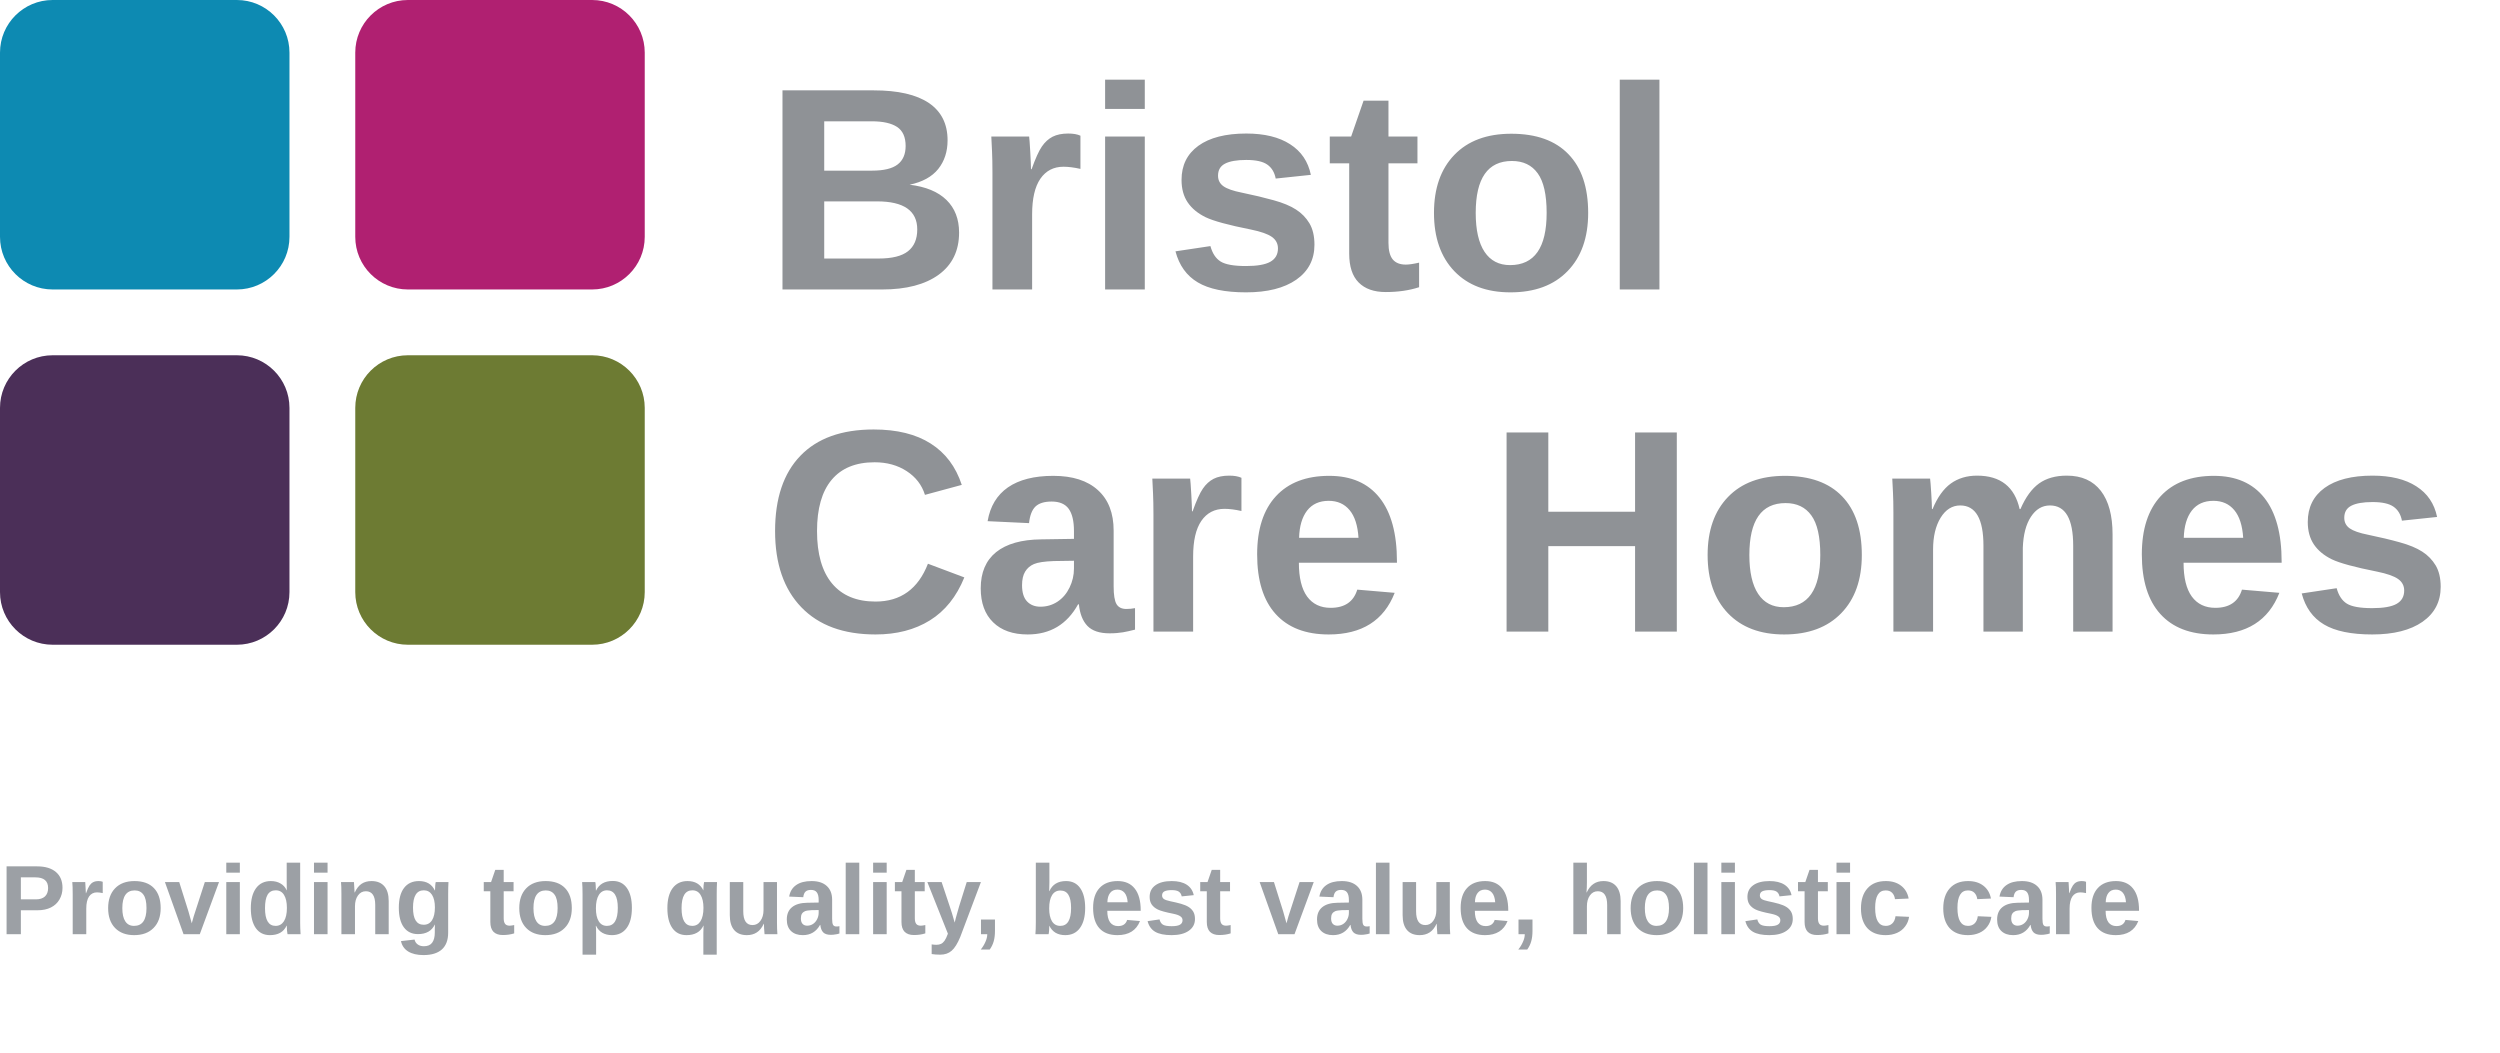
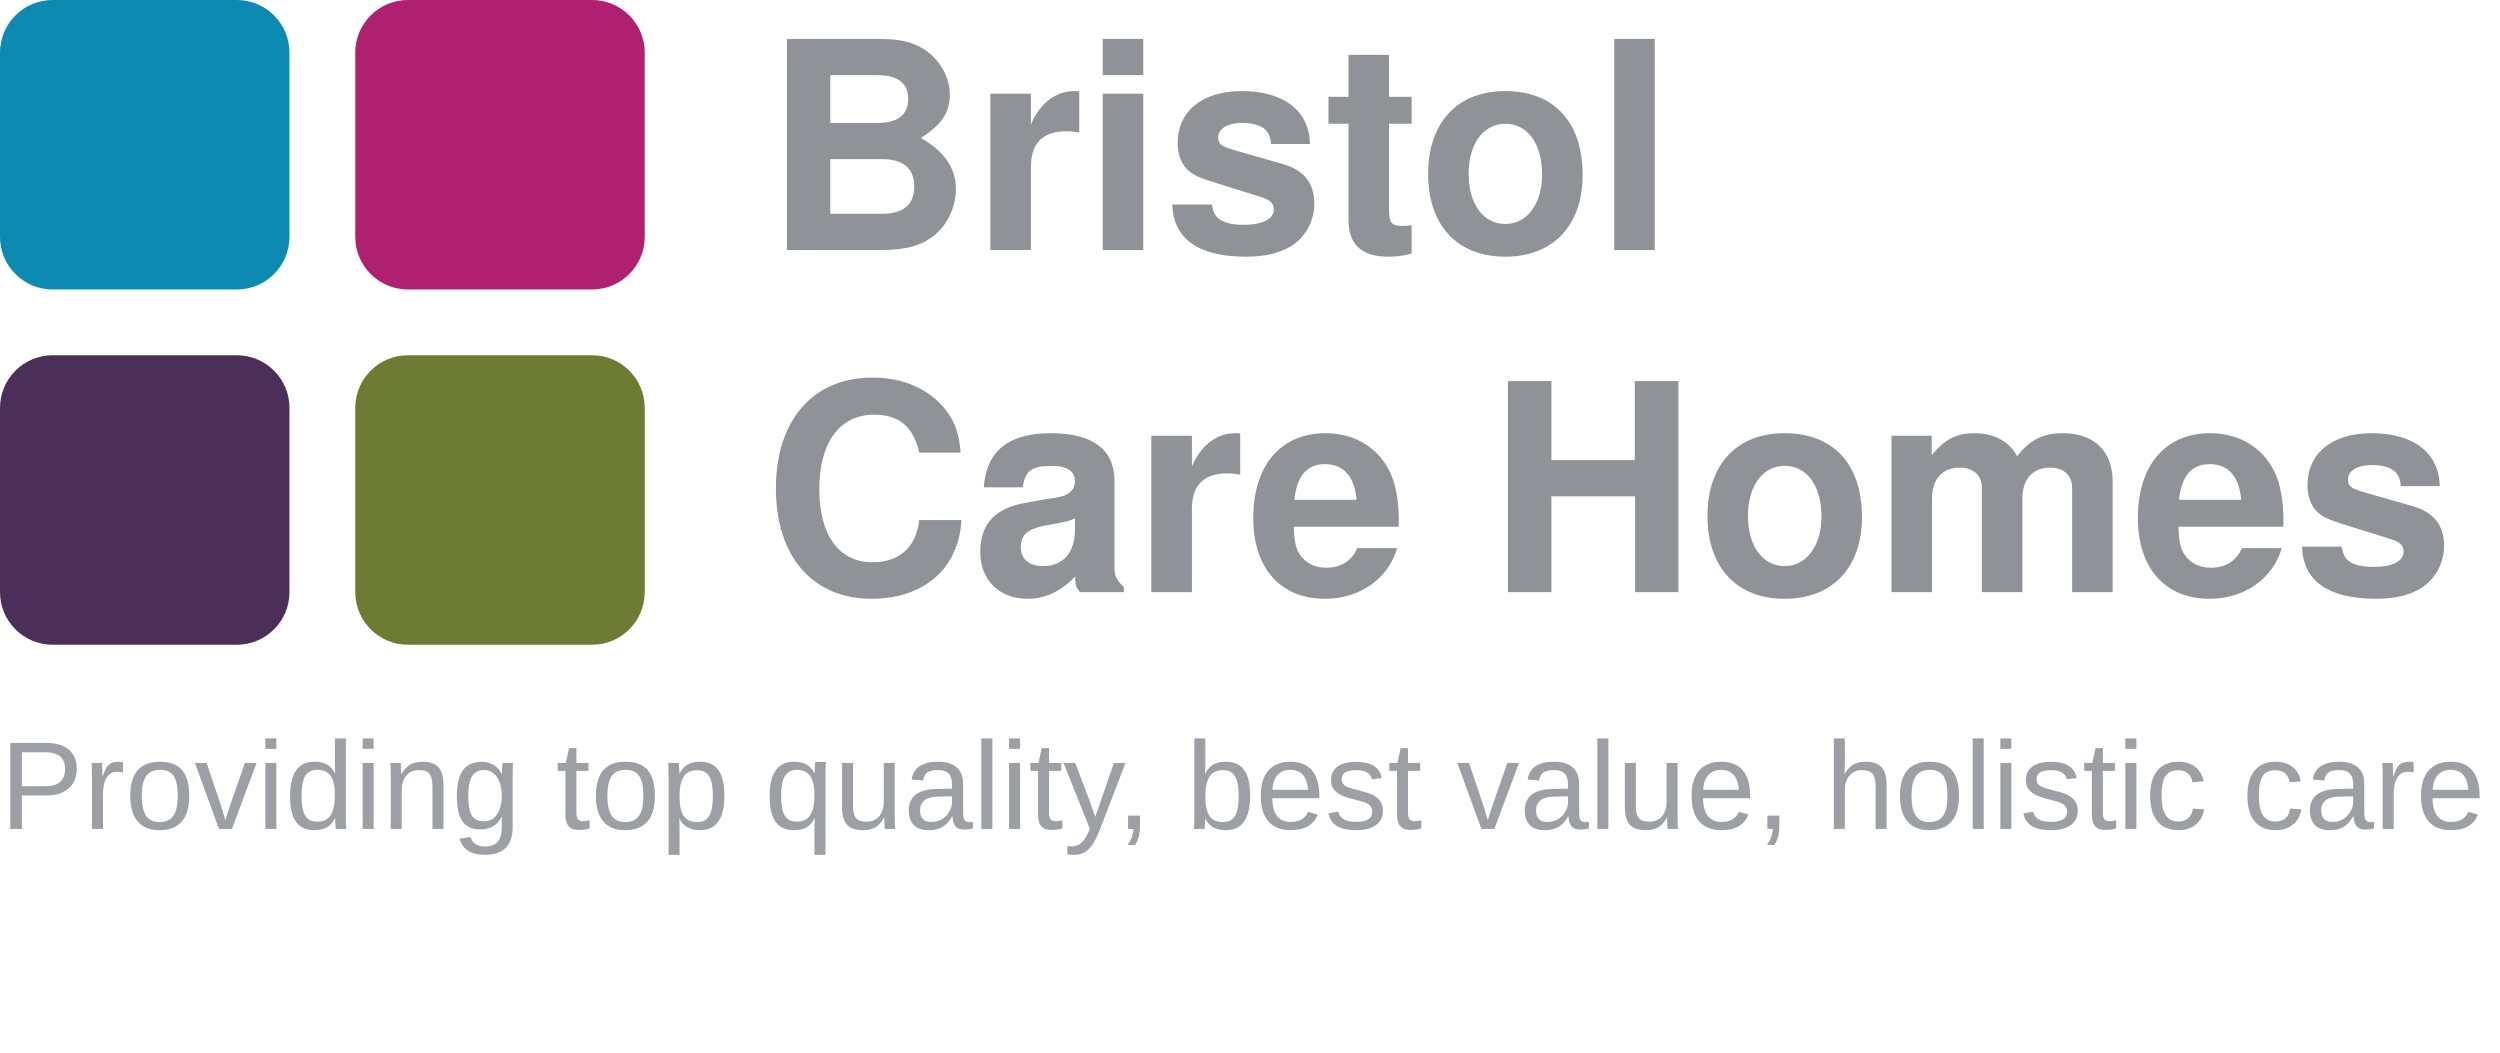
<svg xmlns="http://www.w3.org/2000/svg" viewBox="0 0 380 160" role="img" aria-labelledby="title desc">
  <g fill="none" fill-rule="evenodd">
    <rect x="0" y="0" width="44" height="44" rx="8" fill="#0D8AB2" />
    <rect x="54" y="0" width="44" height="44" rx="8" fill="#B02071" />
    <rect x="0" y="54" width="44" height="44" rx="8" fill="#4B2F58" />
    <rect x="54" y="54" width="44" height="44" rx="8" fill="#6D7B33" />
-     <g fill="#8F9296" font-family="Arial, Helvetica, sans-serif" font-weight="700" font-size="44">
-       <text x="116" y="44">Bristol</text>
-       <text x="116" y="96">Care Homes</text>
+     <g fill="#8F9296" font-family="Aptos, Helvetica, sans-serif" font-weight="700" font-size="44">
+       <text x="116" y="38">Bristol</text>
+       <text x="116" y="90">Care Homes</text>
    </g>
-     <text fill="#9CA0A5" font-family="Arial, Helvetica, sans-serif" font-size="15" font-weight="600" x="0" y="142">
+     <text fill="#9CA0A5" font-family="Arial, Helvetica, sans-serif" font-size="19" font-weight="400" x="0" y="126">
      Providing top quality, best value, holistic care
    </text>
  </g>
</svg>
